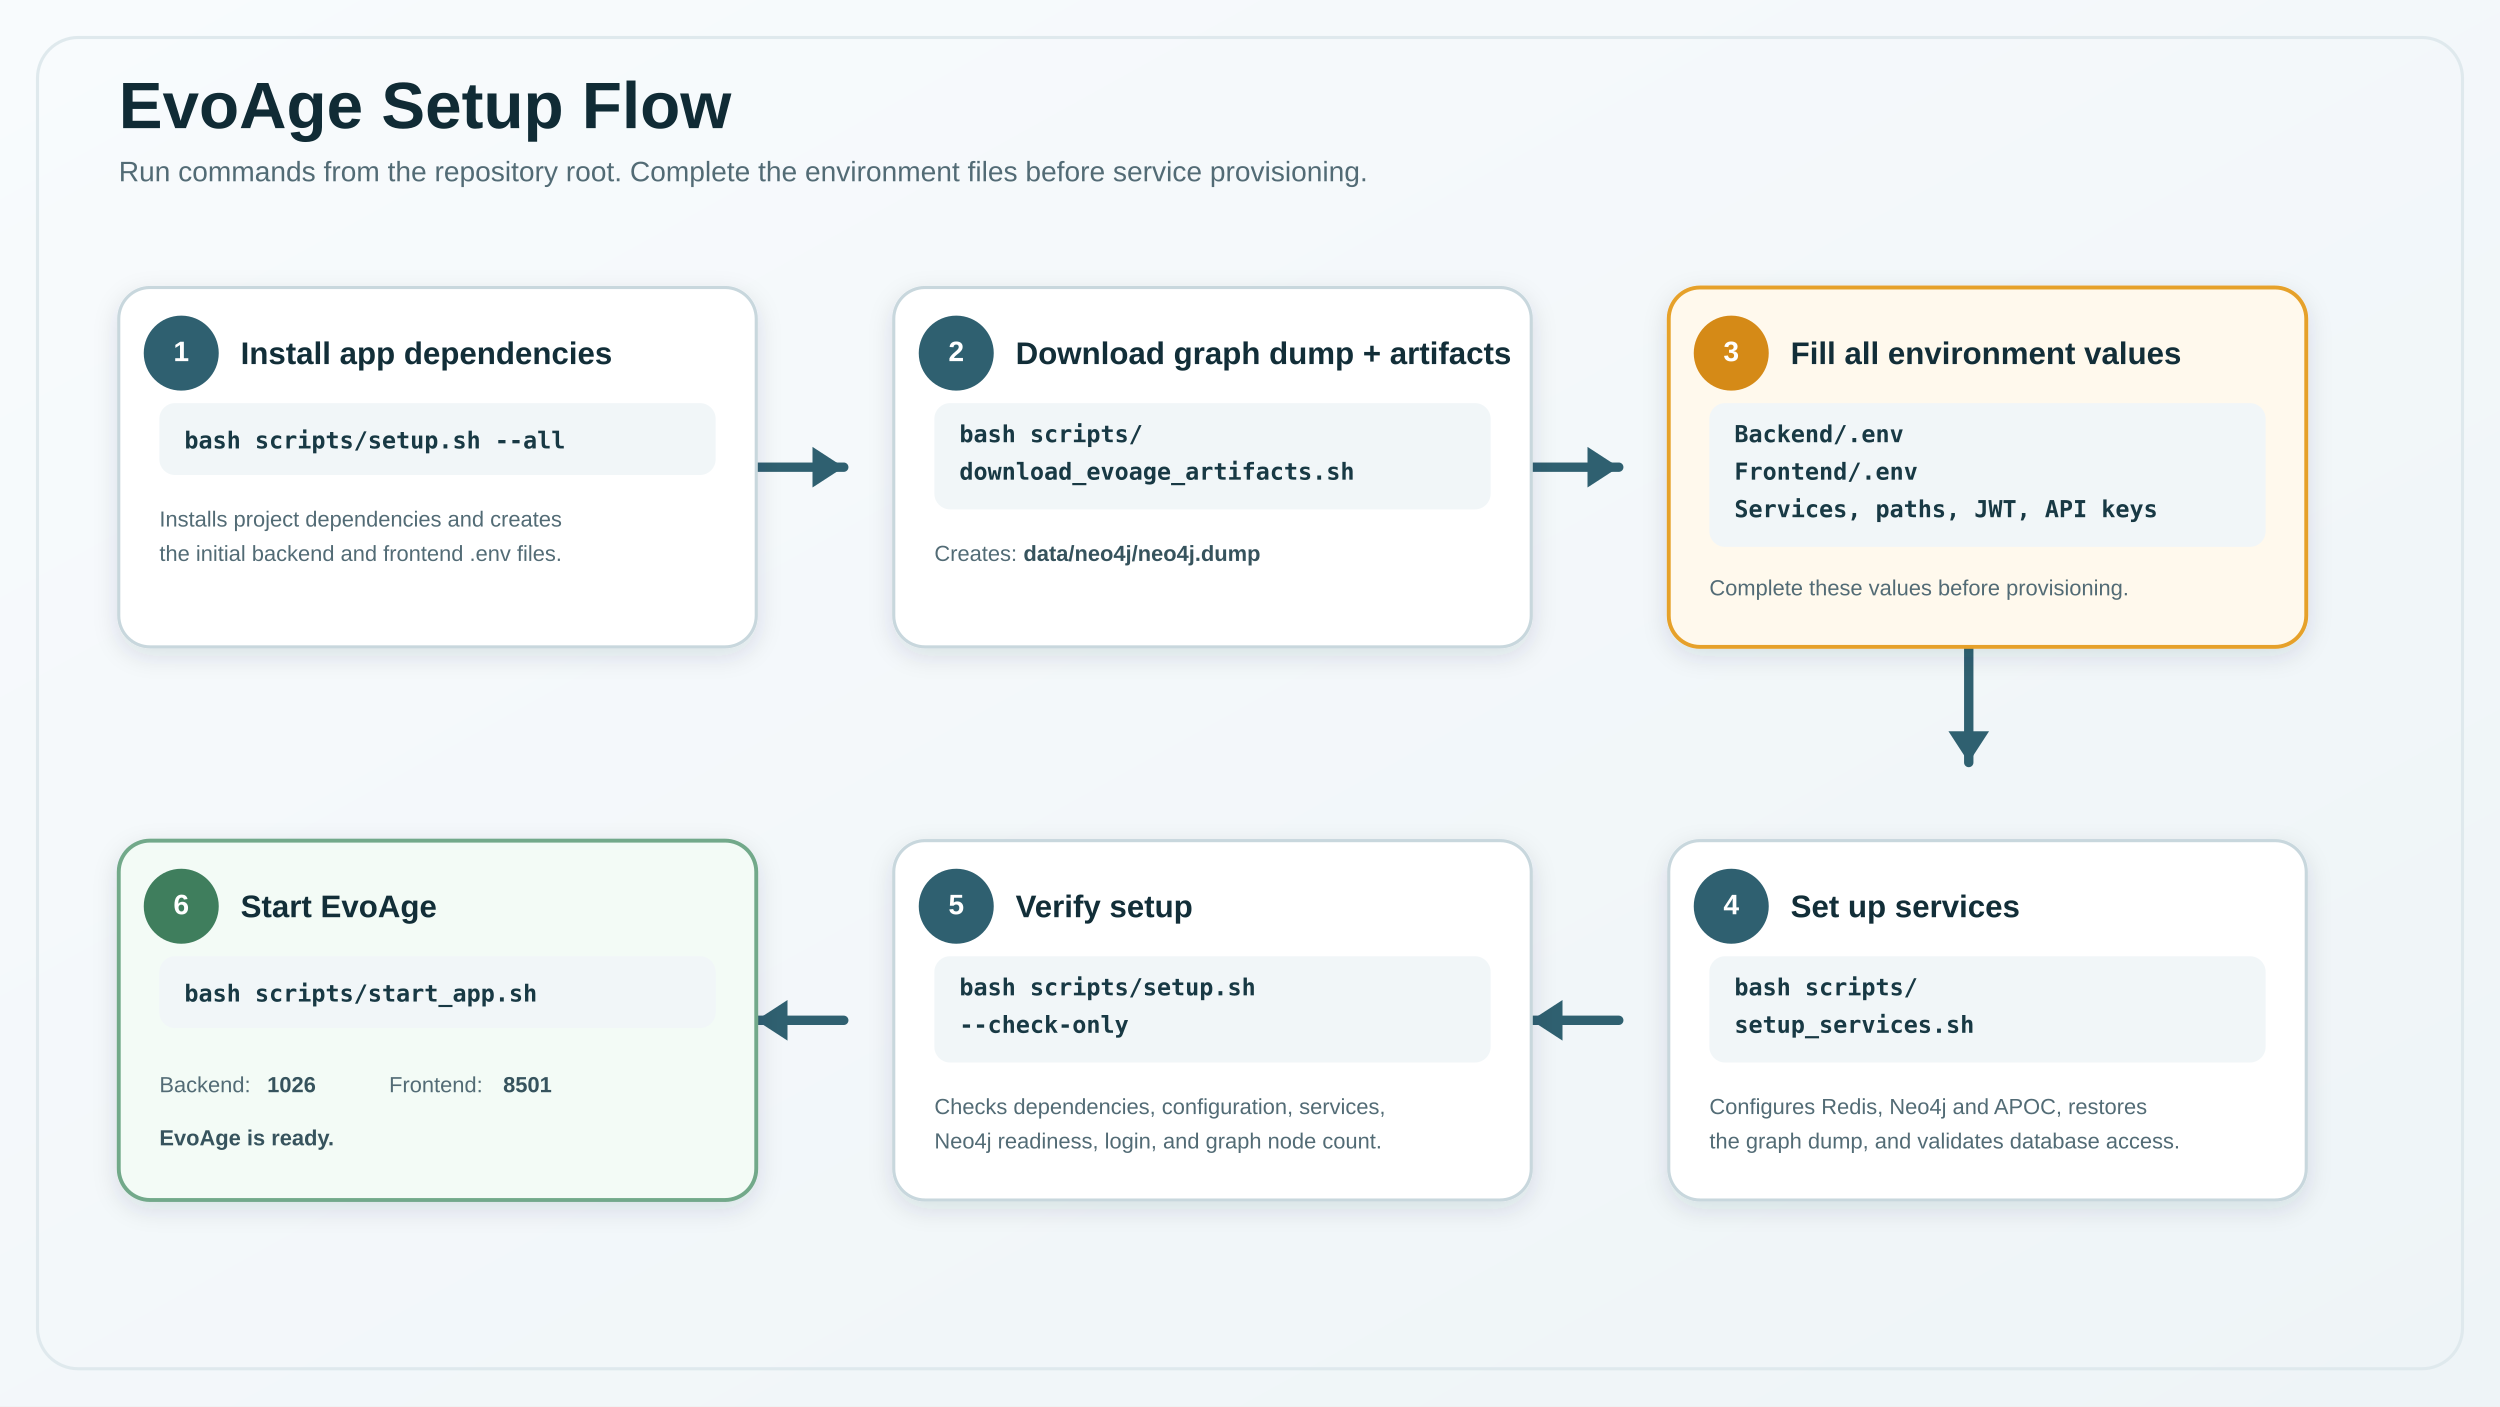
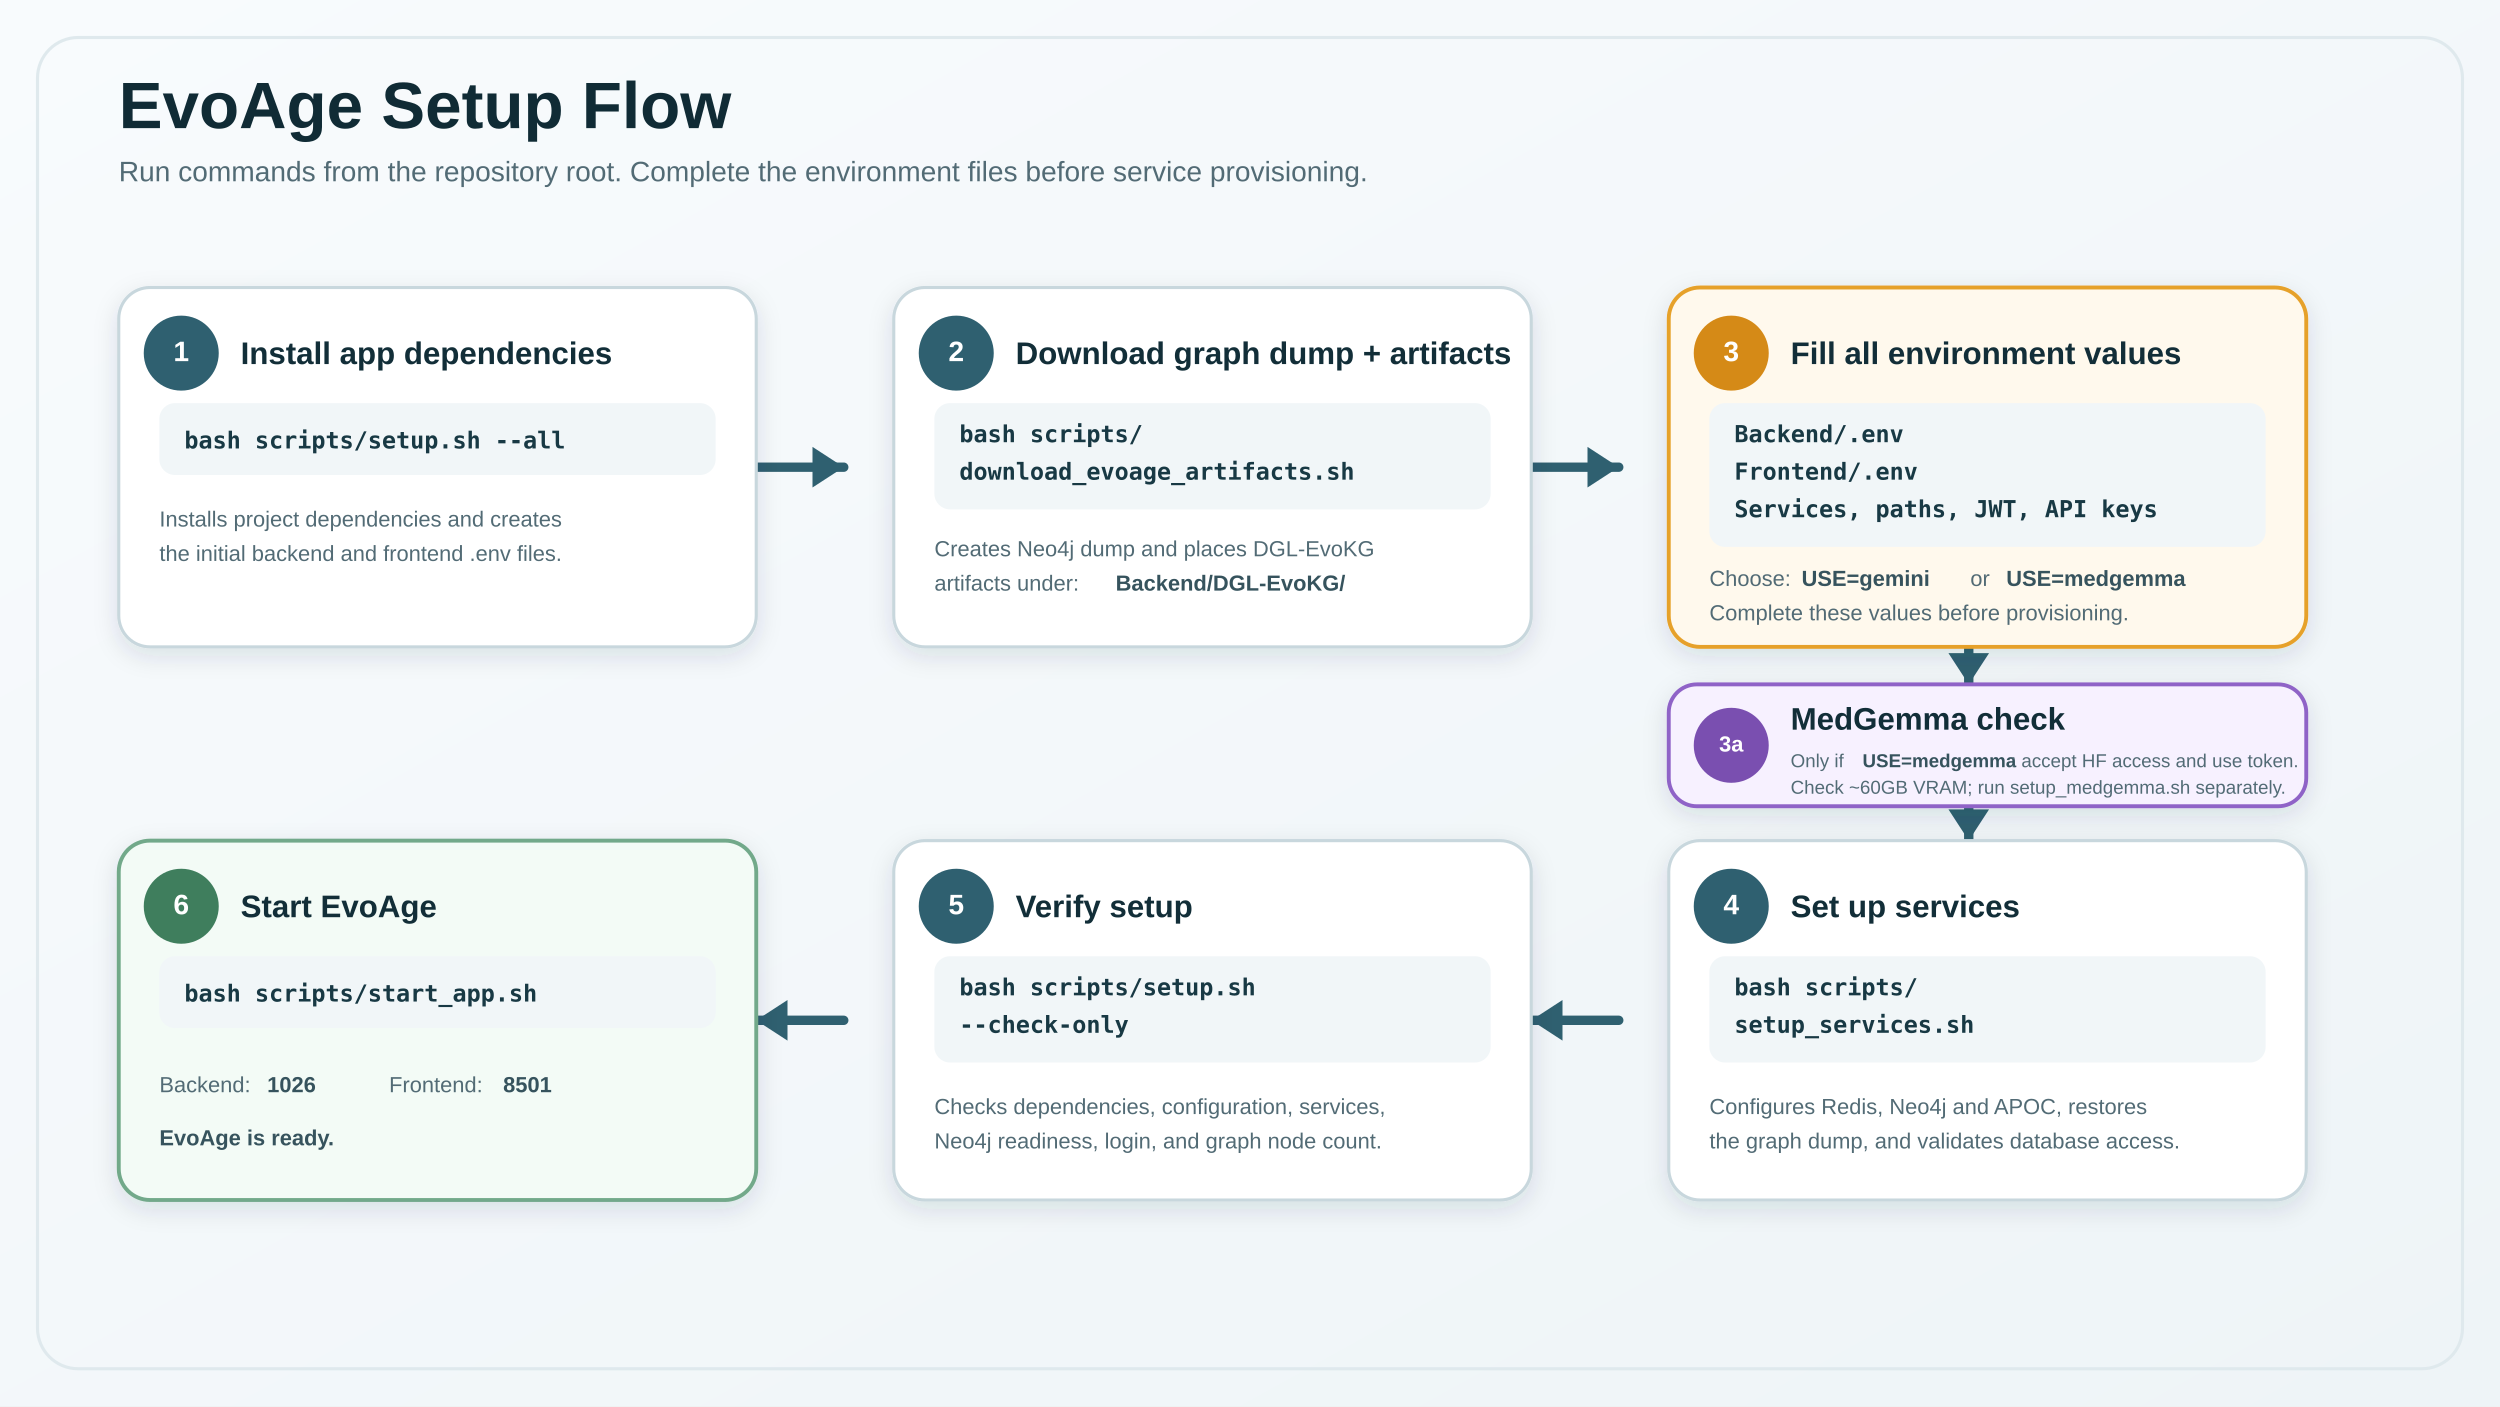
<svg xmlns="http://www.w3.org/2000/svg" width="1600" height="900" viewBox="0 0 1600 900">
  <defs>
    <linearGradient id="background" x1="0" y1="0" x2="1" y2="1">
      <stop offset="0%" stop-color="#f8fbfd" />
      <stop offset="100%" stop-color="#eef4f7" />
    </linearGradient>
    <filter id="shadow" x="-20%" y="-20%" width="140%" height="150%">
      <feDropShadow dx="0" dy="5" stdDeviation="8" flood-color="#173843" flood-opacity="0.12" />
    </filter>
    <style>
      .page-title { font: 700 42px Arial, sans-serif; fill: #102b35; }
      .subtitle { font: 400 18px Arial, sans-serif; fill: #526b75; }
      .direction-label { font: 700 13px Arial, sans-serif; fill: #56717a; letter-spacing: 1.5px; }

      .card { fill: #ffffff; stroke: #c8d7dd; stroke-width: 2; }
      .card-env { fill: #fff9ed; stroke: #e6a12a; stroke-width: 2.5; }
+       .card-optional { fill: #f7f1ff; stroke: #8f63c7; stroke-width: 2.5; }
      .card-start { fill: #f3fbf6; stroke: #72a98a; stroke-width: 2.5; }

      .step-circle { fill: #2f6070; }
      .step-circle-env { fill: #d58a17; }
+       .step-circle-optional { fill: #7a4fb0; }
      .step-circle-start { fill: #3f7e5d; }
      .step-number { font: 700 18px Arial, sans-serif; fill: #ffffff; text-anchor: middle; dominant-baseline: middle; }
+       .step-number-small { font: 700 14px Arial, sans-serif; fill: #ffffff; text-anchor: middle; dominant-baseline: middle; }

      .card-title { font: 700 20px Arial, sans-serif; fill: #122e38; }
      .command-box { fill: #f1f6f8; }
      .command { font: 700 15px "DejaVu Sans Mono", monospace; fill: #183944; }
      .body { font: 400 14px Arial, sans-serif; fill: #526b75; }
      .body-strong { font: 700 14px Arial, sans-serif; fill: #36535d; }
+       .body-small { font: 400 12px Arial, sans-serif; fill: #526b75; }
+       .body-small-strong { font: 700 12px Arial, sans-serif; fill: #36535d; }

      .connector { fill: none; stroke: #2f6070; stroke-width: 6; stroke-linecap: round; stroke-linejoin: round; }
      .arrow-head { fill: #2f6070; }
      .flow-pill { fill: #e8f1f4; stroke: #cadbe1; stroke-width: 1.5; }
      .flow-pill-text { font: 700 12px Arial, sans-serif; fill: #45636d; letter-spacing: 1px; text-anchor: middle; }
    </style>
  </defs>
  <rect width="1600" height="900" fill="url(#background)" />
  <rect x="24" y="24" width="1552" height="852" rx="26" fill="none" stroke="#dfe9ed" stroke-width="2" />
  <text x="76" y="82" class="page-title">EvoAge Setup Flow</text>
  <text x="76" y="116" class="subtitle">Run commands from the repository root. Complete the environment files before service provisioning.</text>
  <line x1="484" y1="299" x2="540" y2="299" class="connector" />
  <polygon points="540,299 520,286 520,312" class="arrow-head" />
  <line x1="980" y1="299" x2="1036" y2="299" class="connector" />
  <polygon points="1036,299 1016,286 1016,312" class="arrow-head" />
-   <path d="M1260 414 L1260 488" class="connector" />
-   <polygon points="1260,488 1247,468 1273,468" class="arrow-head" />
+   <path d="M1260 414 L1260 438" class="connector" />
+   <polygon points="1260,438 1247,418 1273,418" class="arrow-head" />
+   <path d="M1260 516 L1260 538" class="connector" />
+   <polygon points="1260,538 1247,518 1273,518" class="arrow-head" />
  <line x1="1036" y1="653" x2="980" y2="653" class="connector" />
  <polygon points="980,653 1000,640 1000,666" class="arrow-head" />
  <line x1="540" y1="653" x2="484" y2="653" class="connector" />
  <polygon points="484,653 504,640 504,666" class="arrow-head" />
  <g filter="url(#shadow)">
    <rect x="76" y="184" width="408" height="230" rx="20" class="card" />
  </g>
  <circle cx="116" cy="226" r="24" class="step-circle" />
  <text x="116" y="226" class="step-number">1</text>
  <text x="154" y="233" class="card-title">Install app dependencies</text>
  <rect x="102" y="258" width="356" height="46" rx="10" class="command-box" />
  <text x="118" y="287" class="command">bash scripts/setup.sh --all</text>
  <text x="102" y="337" class="body">Installs project dependencies and creates</text>
  <text x="102" y="359" class="body">the initial backend and frontend .env files.</text>
  <g filter="url(#shadow)">
    <rect x="572" y="184" width="408" height="230" rx="20" class="card" />
  </g>
  <circle cx="612" cy="226" r="24" class="step-circle" />
  <text x="612" y="226" class="step-number">2</text>
  <text x="650" y="233" class="card-title">Download graph dump + artifacts</text>
  <rect x="598" y="258" width="356" height="68" rx="10" class="command-box" />
  <text x="614" y="283" class="command">bash scripts/</text>
  <text x="614" y="307" class="command">download_evoage_artifacts.sh</text>
-   <text x="598" y="359" class="body">Creates:</text>
-   <text x="655" y="359" class="body-strong">data/neo4j/neo4j.dump</text>
+   <text x="598" y="356" class="body">Creates Neo4j dump and places DGL-EvoKG</text>
+   <text x="598" y="378" class="body">artifacts under:</text>
+   <text x="714" y="378" class="body-strong">Backend/DGL-EvoKG/</text>
  <g filter="url(#shadow)">
    <rect x="1068" y="184" width="408" height="230" rx="20" class="card-env" />
  </g>
  <circle cx="1108" cy="226" r="24" class="step-circle-env" />
  <text x="1108" y="226" class="step-number">3</text>
  <text x="1146" y="233" class="card-title">Fill all environment values</text>
  <rect x="1094" y="258" width="356" height="92" rx="10" class="command-box" />
  <text x="1110" y="283" class="command">Backend/.env</text>
  <text x="1110" y="307" class="command">Frontend/.env</text>
  <text x="1110" y="331" class="command">Services, paths, JWT, API keys</text>
-   <text x="1094" y="381" class="body">Complete these values before provisioning.</text>
+   <text x="1094" y="375" class="body">Choose:</text>
+   <text x="1153" y="375" class="body-strong">USE=gemini</text>
+   <text x="1261" y="375" class="body">or</text>
+   <text x="1284" y="375" class="body-strong">USE=medgemma</text>
+   <text x="1094" y="397" class="body">Complete these values before provisioning.</text>
+   <g filter="url(#shadow)">
+     <rect x="1068" y="438" width="408" height="78" rx="18" class="card-optional" />
+   </g>
+   <circle cx="1108" cy="477" r="24" class="step-circle-optional" />
+   <text x="1108" y="477" class="step-number-small">3a</text>
+   <text x="1146" y="467" class="card-title">MedGemma check</text>
+   <text x="1146" y="491" class="body-small">Only if</text>
+   <text x="1192" y="491" class="body-small-strong">USE=medgemma</text>
+   <text x="1287" y="491" class="body-small">: accept HF access and use token.</text>
+   <text x="1146" y="508" class="body-small">Check ~60GB VRAM; run setup_medgemma.sh separately.</text>
  <g filter="url(#shadow)">
    <rect x="1068" y="538" width="408" height="230" rx="20" class="card" />
  </g>
  <circle cx="1108" cy="580" r="24" class="step-circle" />
  <text x="1108" y="580" class="step-number">4</text>
  <text x="1146" y="587" class="card-title">Set up services</text>
  <rect x="1094" y="612" width="356" height="68" rx="10" class="command-box" />
  <text x="1110" y="637" class="command">bash scripts/</text>
  <text x="1110" y="661" class="command">setup_services.sh</text>
  <text x="1094" y="713" class="body">Configures Redis, Neo4j and APOC, restores</text>
  <text x="1094" y="735" class="body">the graph dump, and validates database access.</text>
  <g filter="url(#shadow)">
    <rect x="572" y="538" width="408" height="230" rx="20" class="card" />
  </g>
  <circle cx="612" cy="580" r="24" class="step-circle" />
  <text x="612" y="580" class="step-number">5</text>
  <text x="650" y="587" class="card-title">Verify setup</text>
  <rect x="598" y="612" width="356" height="68" rx="10" class="command-box" />
  <text x="614" y="637" class="command">bash scripts/setup.sh</text>
  <text x="614" y="661" class="command">--check-only</text>
  <text x="598" y="713" class="body">Checks dependencies, configuration, services,</text>
  <text x="598" y="735" class="body">Neo4j readiness, login, and graph node count.</text>
  <g filter="url(#shadow)">
    <rect x="76" y="538" width="408" height="230" rx="20" class="card-start" />
  </g>
  <circle cx="116" cy="580" r="24" class="step-circle-start" />
  <text x="116" y="580" class="step-number">6</text>
  <text x="154" y="587" class="card-title">Start EvoAge</text>
  <rect x="102" y="612" width="356" height="46" rx="10" class="command-box" />
  <text x="118" y="641" class="command">bash scripts/start_app.sh</text>
  <text x="102" y="699" class="body">Backend:</text>
  <text x="171" y="699" class="body-strong">1026</text>
  <text x="249" y="699" class="body">Frontend:</text>
  <text x="322" y="699" class="body-strong">8501</text>
  <text x="102" y="733" class="body-strong">EvoAge is ready.</text>
</svg>
